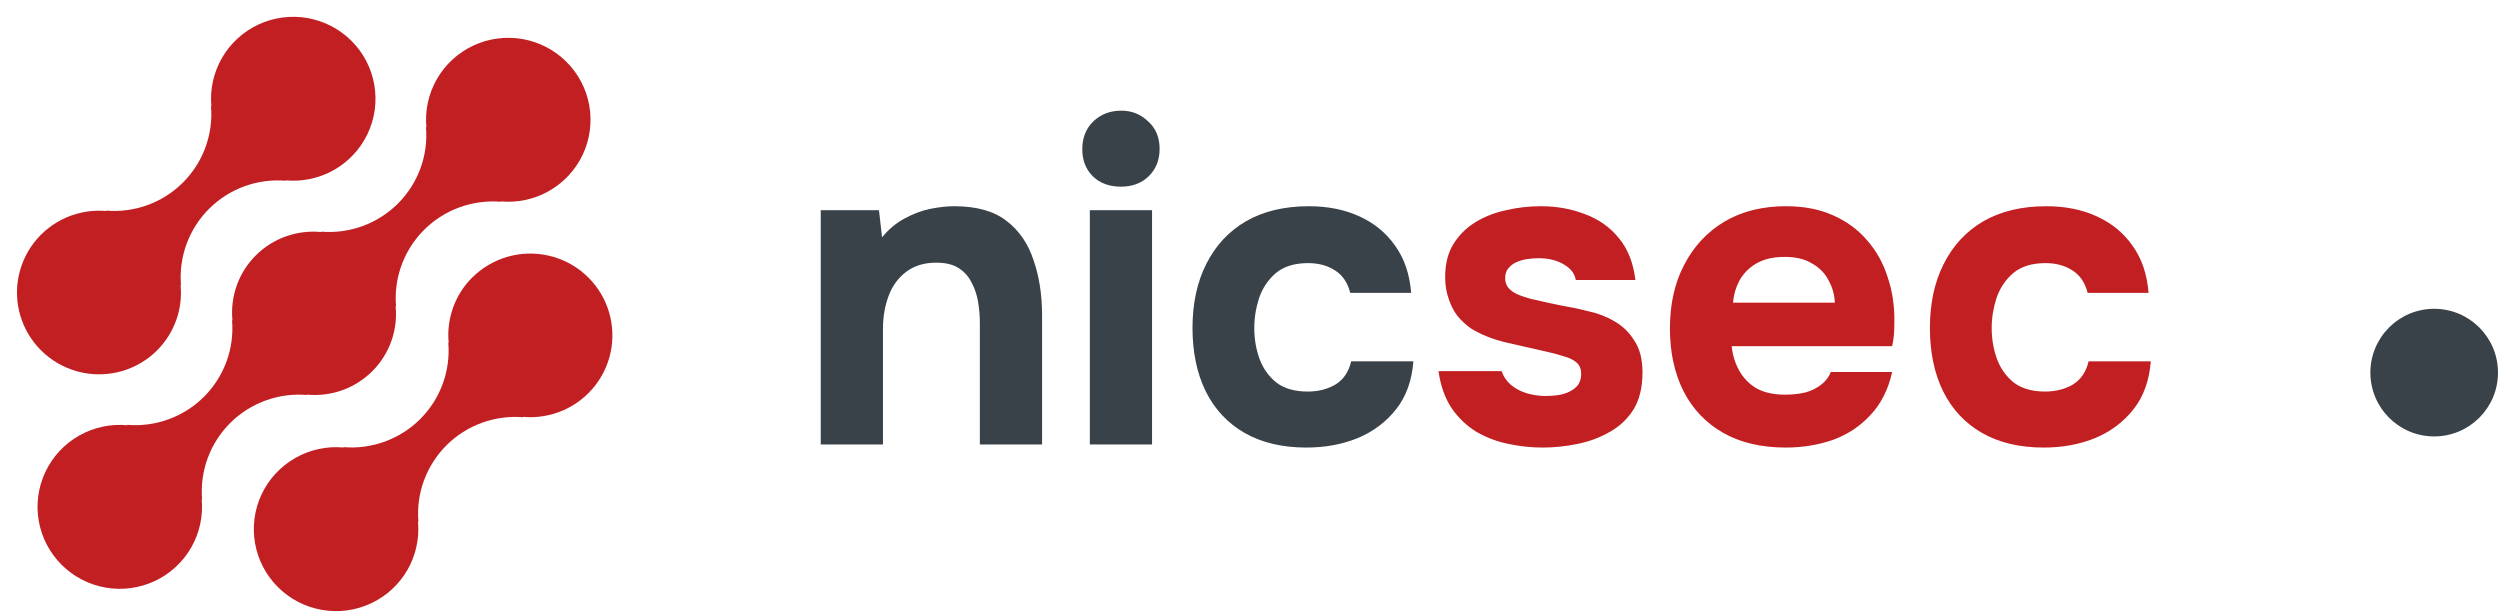
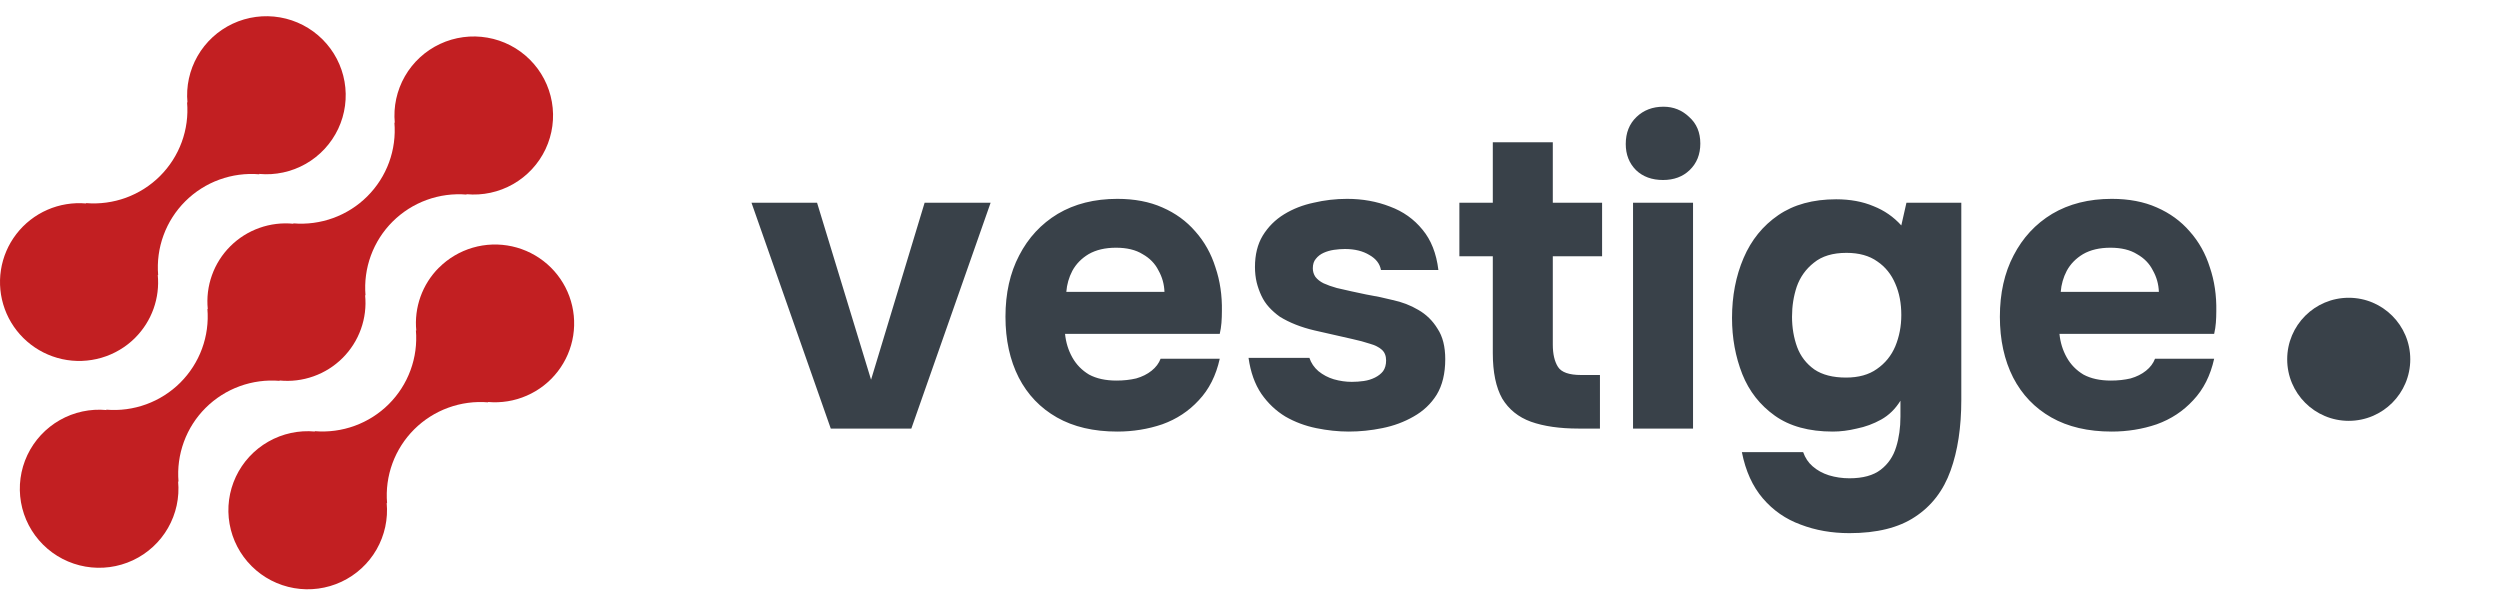
- <svg xmlns="http://www.w3.org/2000/svg" width="135" height="33" viewBox="0 0 135 33" fill="none">
-   <path d="M44.32 24V11.352H47.464L47.632 12.816C47.984 12.384 48.384 12.048 48.832 11.808C49.296 11.552 49.76 11.376 50.224 11.28C50.704 11.184 51.136 11.136 51.52 11.136C52.736 11.136 53.68 11.4 54.352 11.928C55.04 12.456 55.528 13.168 55.816 14.064C56.12 14.944 56.272 15.928 56.272 17.016V24H52.912V17.448C52.912 17.064 52.88 16.68 52.816 16.296C52.752 15.912 52.632 15.56 52.456 15.24C52.296 14.92 52.064 14.664 51.76 14.472C51.456 14.28 51.056 14.184 50.56 14.184C49.92 14.184 49.384 14.344 48.952 14.664C48.52 14.984 48.2 15.416 47.992 15.96C47.784 16.504 47.68 17.104 47.68 17.76V24H44.32ZM58.851 24V11.352H62.211V24H58.851ZM60.531 10.08C59.907 10.08 59.403 9.896 59.019 9.528C58.635 9.144 58.443 8.656 58.443 8.064C58.443 7.44 58.643 6.936 59.043 6.552C59.443 6.168 59.947 5.976 60.555 5.976C61.115 5.976 61.595 6.168 61.995 6.552C62.411 6.92 62.619 7.416 62.619 8.04C62.619 8.648 62.419 9.144 62.019 9.528C61.635 9.896 61.139 10.08 60.531 10.08ZM70.539 24.168C69.243 24.168 68.131 23.904 67.203 23.376C66.291 22.848 65.595 22.104 65.115 21.144C64.635 20.168 64.395 19.024 64.395 17.712C64.395 16.384 64.643 15.232 65.139 14.256C65.635 13.264 66.347 12.496 67.275 11.952C68.219 11.408 69.355 11.136 70.683 11.136C71.707 11.136 72.619 11.32 73.419 11.688C74.219 12.056 74.859 12.584 75.339 13.272C75.835 13.96 76.123 14.808 76.203 15.816H72.915C72.771 15.256 72.491 14.848 72.075 14.592C71.675 14.336 71.195 14.208 70.635 14.208C69.915 14.208 69.339 14.384 68.907 14.736C68.491 15.088 68.187 15.536 67.995 16.08C67.819 16.624 67.731 17.168 67.731 17.712C67.731 18.304 67.827 18.864 68.019 19.392C68.211 19.904 68.515 20.328 68.931 20.664C69.363 20.984 69.923 21.144 70.611 21.144C71.187 21.144 71.691 21.016 72.123 20.76C72.555 20.488 72.835 20.072 72.963 19.512H76.323C76.243 20.552 75.931 21.416 75.387 22.104C74.843 22.792 74.147 23.312 73.299 23.664C72.467 24 71.547 24.168 70.539 24.168Z" fill="#394149" />
-   <path d="M83.295 24.168C82.703 24.168 82.095 24.104 81.471 23.976C80.847 23.848 80.271 23.632 79.743 23.328C79.215 23.008 78.767 22.584 78.399 22.056C78.031 21.512 77.791 20.84 77.679 20.04H81.087C81.183 20.328 81.351 20.576 81.591 20.784C81.847 20.992 82.135 21.144 82.455 21.24C82.791 21.336 83.127 21.384 83.463 21.384C83.687 21.384 83.911 21.368 84.135 21.336C84.359 21.304 84.567 21.24 84.759 21.144C84.951 21.048 85.103 20.928 85.215 20.784C85.327 20.624 85.383 20.424 85.383 20.184C85.383 19.928 85.303 19.728 85.143 19.584C84.983 19.44 84.759 19.328 84.471 19.248C84.183 19.152 83.855 19.064 83.487 18.984C82.831 18.84 82.127 18.68 81.375 18.504C80.623 18.328 79.975 18.072 79.431 17.736C79.207 17.576 79.007 17.4 78.831 17.208C78.655 17.016 78.511 16.8 78.399 16.56C78.287 16.32 78.199 16.072 78.135 15.816C78.071 15.544 78.039 15.256 78.039 14.952C78.039 14.264 78.183 13.68 78.471 13.2C78.775 12.704 79.175 12.304 79.671 12C80.167 11.696 80.719 11.48 81.327 11.352C81.935 11.208 82.559 11.136 83.199 11.136C84.063 11.136 84.863 11.28 85.599 11.568C86.335 11.84 86.943 12.272 87.423 12.864C87.903 13.44 88.199 14.192 88.311 15.12H85.095C85.031 14.768 84.815 14.488 84.447 14.28C84.079 14.056 83.623 13.944 83.079 13.944C82.887 13.944 82.679 13.96 82.455 13.992C82.247 14.024 82.055 14.08 81.879 14.16C81.703 14.24 81.559 14.352 81.447 14.496C81.335 14.624 81.279 14.8 81.279 15.024C81.279 15.2 81.327 15.36 81.423 15.504C81.535 15.648 81.687 15.768 81.879 15.864C82.087 15.96 82.335 16.048 82.623 16.128C83.167 16.256 83.711 16.376 84.255 16.488C84.815 16.584 85.311 16.688 85.743 16.8C86.271 16.912 86.751 17.096 87.183 17.352C87.631 17.608 87.991 17.96 88.263 18.408C88.551 18.84 88.695 19.408 88.695 20.112C88.695 20.912 88.535 21.576 88.215 22.104C87.895 22.616 87.463 23.024 86.919 23.328C86.391 23.632 85.807 23.848 85.167 23.976C84.543 24.104 83.919 24.168 83.295 24.168ZM96.44 24.168C95.112 24.168 93.984 23.904 93.056 23.376C92.128 22.848 91.416 22.104 90.92 21.144C90.424 20.168 90.176 19.032 90.176 17.736C90.176 16.424 90.432 15.28 90.944 14.304C91.456 13.312 92.176 12.536 93.104 11.976C94.048 11.416 95.16 11.136 96.44 11.136C97.4 11.136 98.24 11.296 98.96 11.616C99.696 11.936 100.312 12.384 100.808 12.96C101.32 13.536 101.696 14.208 101.936 14.976C102.192 15.728 102.312 16.544 102.296 17.424C102.296 17.648 102.288 17.864 102.272 18.072C102.256 18.28 102.224 18.488 102.176 18.696H93.512C93.56 19.176 93.696 19.616 93.92 20.016C94.144 20.416 94.456 20.736 94.856 20.976C95.272 21.2 95.784 21.312 96.392 21.312C96.792 21.312 97.16 21.272 97.496 21.192C97.832 21.096 98.12 20.952 98.36 20.76C98.6 20.568 98.768 20.344 98.864 20.088H102.176C101.968 21.032 101.576 21.808 101 22.416C100.44 23.024 99.76 23.472 98.96 23.76C98.16 24.032 97.32 24.168 96.44 24.168ZM93.584 16.344H99.08C99.064 15.912 98.952 15.512 98.744 15.144C98.552 14.76 98.256 14.456 97.856 14.232C97.472 13.992 96.976 13.872 96.368 13.872C95.76 13.872 95.248 13.992 94.832 14.232C94.432 14.472 94.128 14.784 93.92 15.168C93.728 15.536 93.616 15.928 93.584 16.344ZM110.359 24.168C109.063 24.168 107.951 23.904 107.023 23.376C106.111 22.848 105.415 22.104 104.935 21.144C104.455 20.168 104.215 19.024 104.215 17.712C104.215 16.384 104.463 15.232 104.959 14.256C105.455 13.264 106.167 12.496 107.095 11.952C108.039 11.408 109.175 11.136 110.503 11.136C111.527 11.136 112.439 11.32 113.239 11.688C114.039 12.056 114.679 12.584 115.159 13.272C115.655 13.96 115.943 14.808 116.023 15.816H112.735C112.591 15.256 112.311 14.848 111.895 14.592C111.495 14.336 111.015 14.208 110.455 14.208C109.735 14.208 109.159 14.384 108.727 14.736C108.311 15.088 108.007 15.536 107.815 16.08C107.639 16.624 107.551 17.168 107.551 17.712C107.551 18.304 107.647 18.864 107.839 19.392C108.031 19.904 108.335 20.328 108.751 20.664C109.183 20.984 109.743 21.144 110.431 21.144C111.007 21.144 111.511 21.016 111.943 20.76C112.375 20.488 112.655 20.072 112.783 19.512H116.143C116.063 20.552 115.751 21.416 115.207 22.104C114.663 22.792 113.967 23.312 113.119 23.664C112.287 24 111.367 24.168 110.359 24.168Z" fill="#C21F22" />
-   <path d="M25.492 14.992C25.034 15.451 24.684 16.005 24.465 16.614C24.247 17.224 24.166 17.873 24.229 18.517L24.207 18.496C24.271 19.254 24.169 20.017 23.906 20.731C23.644 21.445 23.229 22.094 22.689 22.632C22.149 23.17 21.498 23.584 20.781 23.845C20.064 24.107 19.299 24.209 18.538 24.145L18.56 24.166C17.65 24.082 16.736 24.279 15.943 24.732C15.15 25.184 14.516 25.869 14.127 26.693C13.739 27.517 13.615 28.441 13.773 29.338C13.931 30.235 14.362 31.061 15.009 31.705C15.655 32.349 16.485 32.778 17.386 32.934C18.286 33.091 19.212 32.967 20.039 32.579C20.866 32.191 21.553 31.559 22.006 30.768C22.459 29.977 22.656 29.066 22.571 28.16L22.594 28.181C22.529 27.423 22.632 26.66 22.894 25.946C23.156 25.232 23.572 24.583 24.111 24.045C24.651 23.507 25.302 23.093 26.019 22.832C26.736 22.57 27.502 22.468 28.262 22.532L28.239 22.51C28.983 22.577 29.731 22.456 30.415 22.157C31.098 21.859 31.695 21.394 32.15 20.804C32.605 20.215 32.904 19.521 33.018 18.786C33.132 18.051 33.058 17.299 32.803 16.6C32.548 15.901 32.12 15.278 31.559 14.788C30.997 14.297 30.321 13.957 29.592 13.796C28.864 13.636 28.106 13.661 27.39 13.87C26.674 14.08 26.022 14.465 25.496 14.992H25.492Z" fill="#C21F22" />
-   <path d="M16.583 21.329L16.56 21.307C17.206 21.372 17.859 21.293 18.471 21.075C19.084 20.858 19.64 20.508 20.099 20.05C20.559 19.593 20.911 19.039 21.129 18.429C21.348 17.819 21.427 17.169 21.363 16.524L21.386 16.546C21.322 15.788 21.424 15.025 21.686 14.311C21.948 13.596 22.364 12.947 22.904 12.409C23.444 11.872 24.095 11.457 24.811 11.196C25.529 10.935 26.294 10.833 27.055 10.897L27.032 10.875C27.942 10.96 28.856 10.764 29.649 10.312C30.443 9.86 31.078 9.176 31.467 8.352C31.855 7.527 31.98 6.604 31.823 5.706C31.665 4.809 31.234 3.982 30.588 3.338C29.942 2.694 29.112 2.264 28.211 2.108C27.311 1.951 26.384 2.075 25.557 2.462C24.73 2.85 24.043 3.482 23.59 4.273C23.137 5.064 22.939 5.975 23.025 6.882L23.003 6.859C23.067 7.617 22.965 8.38 22.703 9.095C22.441 9.809 22.025 10.458 21.485 10.996C20.946 11.534 20.294 11.948 19.578 12.209C18.86 12.47 18.095 12.572 17.334 12.508L17.356 12.531C16.709 12.466 16.056 12.545 15.444 12.763C14.832 12.98 14.276 13.33 13.817 13.788C13.357 14.245 13.005 14.799 12.787 15.409C12.568 16.019 12.488 16.669 12.553 17.314L12.531 17.292C12.595 18.05 12.492 18.813 12.23 19.527C11.968 20.241 11.553 20.89 11.013 21.428C10.473 21.966 9.822 22.38 9.105 22.641C8.388 22.903 7.623 23.005 6.862 22.941L6.884 22.963C5.974 22.878 5.06 23.074 4.266 23.526C3.473 23.978 2.838 24.662 2.449 25.486C2.06 26.311 1.936 27.234 2.093 28.132C2.251 29.029 2.682 29.856 3.328 30.5C3.974 31.144 4.804 31.574 5.704 31.73C6.605 31.887 7.532 31.763 8.359 31.376C9.186 30.988 9.873 30.356 10.326 29.565C10.779 28.774 10.977 27.863 10.891 26.956L10.914 26.978C10.85 26.22 10.953 25.457 11.215 24.742C11.477 24.028 11.892 23.379 12.432 22.841C12.972 22.303 13.623 21.889 14.34 21.628C15.057 21.367 15.822 21.265 16.583 21.329Z" fill="#C21F22" />
-   <path d="M8.489 18.913C8.947 18.454 9.297 17.901 9.515 17.291C9.734 16.682 9.814 16.032 9.751 15.388L9.774 15.41C9.71 14.652 9.812 13.888 10.075 13.174C10.337 12.459 10.753 11.81 11.293 11.272C11.833 10.734 12.484 10.32 13.201 10.059C13.919 9.798 14.684 9.696 15.445 9.761L15.422 9.739C16.332 9.824 17.246 9.627 18.039 9.176C18.832 8.724 19.467 8.039 19.855 7.216C20.244 6.392 20.368 5.468 20.211 4.571C20.054 3.674 19.622 2.848 18.977 2.204C18.331 1.56 17.501 1.131 16.601 0.974C15.701 0.817 14.774 0.941 13.947 1.328C13.121 1.716 12.434 2.348 11.981 3.138C11.527 3.929 11.33 4.839 11.415 5.746L11.393 5.724C11.458 6.482 11.355 7.245 11.093 7.959C10.831 8.674 10.415 9.323 9.876 9.861C9.336 10.399 8.685 10.812 7.968 11.074C7.251 11.335 6.485 11.437 5.725 11.373L5.746 11.395C5.003 11.329 4.255 11.45 3.572 11.748C2.888 12.047 2.291 12.512 1.836 13.102C1.381 13.691 1.083 14.386 0.969 15.12C0.855 15.855 0.929 16.607 1.184 17.306C1.439 18.005 1.867 18.628 2.429 19.118C2.99 19.608 3.666 19.949 4.395 20.11C5.124 20.27 5.881 20.244 6.597 20.035C7.313 19.826 7.965 19.44 8.491 18.913H8.489Z" fill="#C21F22" />
-   <circle cx="131.446" cy="20.121" r="3.446" fill="#394149" />
+ <svg xmlns="http://www.w3.org/2000/svg" width="140" height="33" viewBox="0 0 140 33" fill="none">
+   <path d="M46.523 24L42.083 11.352H45.755L48.779 21.264L51.779 11.352H55.475L51.035 24H46.523ZM62.57 24.168C61.242 24.168 60.114 23.904 59.186 23.376C58.258 22.848 57.546 22.104 57.05 21.144C56.554 20.168 56.306 19.032 56.306 17.736C56.306 16.424 56.562 15.28 57.074 14.304C57.586 13.312 58.306 12.536 59.234 11.976C60.178 11.416 61.29 11.136 62.57 11.136C63.53 11.136 64.37 11.296 65.09 11.616C65.826 11.936 66.442 12.384 66.938 12.96C67.45 13.536 67.826 14.208 68.066 14.976C68.322 15.728 68.442 16.544 68.426 17.424C68.426 17.648 68.418 17.864 68.402 18.072C68.386 18.28 68.354 18.488 68.306 18.696H59.642C59.69 19.176 59.826 19.616 60.05 20.016C60.274 20.416 60.586 20.736 60.986 20.976C61.402 21.2 61.914 21.312 62.522 21.312C62.922 21.312 63.29 21.272 63.626 21.192C63.962 21.096 64.25 20.952 64.49 20.76C64.73 20.568 64.898 20.344 64.994 20.088H68.306C68.098 21.032 67.706 21.808 67.13 22.416C66.57 23.024 65.89 23.472 65.09 23.76C64.29 24.032 63.45 24.168 62.57 24.168ZM59.714 16.344H65.21C65.194 15.912 65.082 15.512 64.874 15.144C64.682 14.76 64.386 14.456 63.986 14.232C63.602 13.992 63.106 13.872 62.498 13.872C61.89 13.872 61.378 13.992 60.962 14.232C60.562 14.472 60.258 14.784 60.05 15.168C59.858 15.536 59.746 15.928 59.714 16.344ZM75.534 24.168C74.942 24.168 74.334 24.104 73.71 23.976C73.086 23.848 72.51 23.632 71.982 23.328C71.454 23.008 71.006 22.584 70.638 22.056C70.27 21.512 70.03 20.84 69.918 20.04H73.326C73.422 20.328 73.59 20.576 73.83 20.784C74.086 20.992 74.374 21.144 74.694 21.24C75.03 21.336 75.366 21.384 75.702 21.384C75.926 21.384 76.15 21.368 76.374 21.336C76.598 21.304 76.806 21.24 76.998 21.144C77.19 21.048 77.342 20.928 77.454 20.784C77.566 20.624 77.622 20.424 77.622 20.184C77.622 19.928 77.542 19.728 77.382 19.584C77.222 19.44 76.998 19.328 76.71 19.248C76.422 19.152 76.094 19.064 75.726 18.984C75.07 18.84 74.366 18.68 73.614 18.504C72.862 18.328 72.214 18.072 71.67 17.736C71.446 17.576 71.246 17.4 71.07 17.208C70.894 17.016 70.75 16.8 70.638 16.56C70.526 16.32 70.438 16.072 70.374 15.816C70.31 15.544 70.278 15.256 70.278 14.952C70.278 14.264 70.422 13.68 70.71 13.2C71.014 12.704 71.414 12.304 71.91 12C72.406 11.696 72.958 11.48 73.566 11.352C74.174 11.208 74.798 11.136 75.438 11.136C76.302 11.136 77.102 11.28 77.838 11.568C78.574 11.84 79.182 12.272 79.662 12.864C80.142 13.44 80.438 14.192 80.55 15.12H77.334C77.27 14.768 77.054 14.488 76.686 14.28C76.318 14.056 75.862 13.944 75.318 13.944C75.126 13.944 74.918 13.96 74.694 13.992C74.486 14.024 74.294 14.08 74.118 14.16C73.942 14.24 73.798 14.352 73.686 14.496C73.574 14.624 73.518 14.8 73.518 15.024C73.518 15.2 73.566 15.36 73.662 15.504C73.774 15.648 73.926 15.768 74.118 15.864C74.326 15.96 74.574 16.048 74.862 16.128C75.406 16.256 75.95 16.376 76.494 16.488C77.054 16.584 77.55 16.688 77.982 16.8C78.51 16.912 78.99 17.096 79.422 17.352C79.87 17.608 80.23 17.96 80.502 18.408C80.79 18.84 80.934 19.408 80.934 20.112C80.934 20.912 80.774 21.576 80.454 22.104C80.134 22.616 79.702 23.024 79.158 23.328C78.63 23.632 78.046 23.848 77.406 23.976C76.782 24.104 76.158 24.168 75.534 24.168ZM88.397 24C87.341 24 86.453 23.872 85.733 23.616C85.029 23.36 84.493 22.928 84.125 22.32C83.773 21.696 83.597 20.848 83.597 19.776V14.352H81.725V11.352H83.597V7.968H86.957V11.352H89.717V14.352H86.957V19.296C86.957 19.824 87.053 20.24 87.245 20.544C87.437 20.848 87.869 21 88.541 21H89.597V24H88.397ZM91.45 24V11.352H94.81V24H91.45ZM93.13 10.08C92.506 10.08 92.002 9.896 91.618 9.528C91.234 9.144 91.042 8.656 91.042 8.064C91.042 7.44 91.242 6.936 91.642 6.552C92.042 6.168 92.546 5.976 93.154 5.976C93.714 5.976 94.194 6.168 94.594 6.552C95.01 6.92 95.218 7.416 95.218 8.04C95.218 8.648 95.018 9.144 94.618 9.528C94.234 9.896 93.738 10.08 93.13 10.08ZM103.569 29.856C102.577 29.856 101.665 29.696 100.833 29.376C100.001 29.072 99.297 28.584 98.721 27.912C98.145 27.24 97.753 26.376 97.545 25.32H100.977C101.089 25.64 101.265 25.904 101.505 26.112C101.761 26.336 102.065 26.504 102.417 26.616C102.785 26.728 103.169 26.784 103.569 26.784C104.321 26.784 104.905 26.624 105.321 26.304C105.737 25.984 106.025 25.56 106.185 25.032C106.345 24.52 106.425 23.952 106.425 23.328V22.44C106.137 22.904 105.777 23.256 105.345 23.496C104.913 23.736 104.457 23.904 103.977 24C103.513 24.112 103.065 24.168 102.633 24.168C101.305 24.168 100.225 23.872 99.393 23.28C98.561 22.688 97.953 21.912 97.569 20.952C97.185 19.976 96.993 18.928 96.993 17.808C96.993 16.576 97.209 15.456 97.641 14.448C98.073 13.44 98.721 12.64 99.585 12.048C100.449 11.456 101.529 11.16 102.825 11.16C103.609 11.16 104.305 11.288 104.913 11.544C105.521 11.784 106.041 12.144 106.473 12.624L106.761 11.352H109.833V22.392C109.833 23.928 109.633 25.248 109.233 26.352C108.833 27.472 108.169 28.336 107.241 28.944C106.329 29.552 105.105 29.856 103.569 29.856ZM103.377 21.144C104.081 21.144 104.657 20.984 105.105 20.664C105.569 20.344 105.913 19.92 106.137 19.392C106.361 18.848 106.473 18.264 106.473 17.64C106.473 16.984 106.361 16.4 106.137 15.888C105.913 15.36 105.577 14.944 105.129 14.64C104.681 14.32 104.105 14.16 103.401 14.16C102.633 14.16 102.025 14.344 101.577 14.712C101.129 15.064 100.809 15.512 100.617 16.056C100.441 16.584 100.353 17.144 100.353 17.736C100.353 18.344 100.449 18.912 100.641 19.44C100.833 19.952 101.153 20.368 101.601 20.688C102.049 20.992 102.641 21.144 103.377 21.144ZM118.257 24.168C116.929 24.168 115.801 23.904 114.873 23.376C113.945 22.848 113.233 22.104 112.737 21.144C112.241 20.168 111.993 19.032 111.993 17.736C111.993 16.424 112.249 15.28 112.761 14.304C113.273 13.312 113.993 12.536 114.921 11.976C115.865 11.416 116.977 11.136 118.257 11.136C119.217 11.136 120.057 11.296 120.777 11.616C121.513 11.936 122.129 12.384 122.625 12.96C123.137 13.536 123.513 14.208 123.753 14.976C124.009 15.728 124.129 16.544 124.113 17.424C124.113 17.648 124.105 17.864 124.089 18.072C124.073 18.28 124.041 18.488 123.993 18.696H115.329C115.377 19.176 115.513 19.616 115.737 20.016C115.961 20.416 116.273 20.736 116.673 20.976C117.089 21.2 117.601 21.312 118.209 21.312C118.609 21.312 118.977 21.272 119.313 21.192C119.649 21.096 119.937 20.952 120.177 20.76C120.417 20.568 120.585 20.344 120.681 20.088H123.993C123.785 21.032 123.393 21.808 122.817 22.416C122.257 23.024 121.577 23.472 120.777 23.76C119.977 24.032 119.137 24.168 118.257 24.168ZM115.401 16.344H120.897C120.881 15.912 120.769 15.512 120.561 15.144C120.369 14.76 120.073 14.456 119.673 14.232C119.289 13.992 118.793 13.872 118.185 13.872C117.577 13.872 117.065 13.992 116.649 14.232C116.249 14.472 115.945 14.784 115.737 15.168C115.545 15.536 115.433 15.928 115.401 16.344Z" fill="#394149" />
+   <path d="M24.575 14.992C24.117 15.451 23.767 16.005 23.548 16.614C23.33 17.224 23.249 17.873 23.312 18.517L23.29 18.496C23.354 19.254 23.252 20.017 22.989 20.731C22.727 21.445 22.312 22.094 21.772 22.632C21.232 23.17 20.581 23.584 19.864 23.845C19.147 24.107 18.382 24.209 17.621 24.145L17.643 24.166C16.733 24.082 15.819 24.279 15.026 24.732C14.233 25.184 13.599 25.869 13.21 26.693C12.822 27.517 12.698 28.441 12.856 29.338C13.014 30.235 13.445 31.061 14.092 31.705C14.738 32.349 15.568 32.778 16.468 32.934C17.369 33.091 18.295 32.967 19.122 32.579C19.949 32.191 20.636 31.559 21.089 30.768C21.542 29.977 21.739 29.066 21.654 28.16L21.677 28.181C21.612 27.423 21.715 26.66 21.977 25.946C22.239 25.232 22.655 24.583 23.194 24.045C23.734 23.507 24.385 23.093 25.102 22.832C25.819 22.57 26.585 22.468 27.345 22.532L27.322 22.51C28.066 22.577 28.814 22.456 29.497 22.157C30.181 21.859 30.778 21.394 31.233 20.804C31.688 20.215 31.987 19.521 32.101 18.786C32.215 18.051 32.141 17.299 31.886 16.6C31.631 15.901 31.203 15.278 30.642 14.788C30.08 14.297 29.404 13.957 28.675 13.796C27.947 13.636 27.189 13.661 26.473 13.87C25.757 14.08 25.105 14.465 24.579 14.992H24.575Z" fill="#C21F22" />
+   <path d="M15.666 21.329L15.643 21.307C16.289 21.372 16.942 21.293 17.554 21.075C18.166 20.858 18.723 20.508 19.182 20.05C19.642 19.593 19.994 19.039 20.212 18.429C20.431 17.819 20.511 17.169 20.446 16.524L20.469 16.546C20.405 15.788 20.507 15.025 20.769 14.311C21.032 13.596 21.447 12.947 21.987 12.409C22.527 11.872 23.178 11.457 23.895 11.196C24.611 10.935 25.377 10.833 26.138 10.897L26.115 10.875C27.025 10.96 27.939 10.764 28.732 10.312C29.526 9.86 30.161 9.176 30.55 8.352C30.939 7.527 31.063 6.604 30.905 5.706C30.748 4.809 30.317 3.982 29.671 3.338C29.025 2.694 28.195 2.264 27.294 2.108C26.394 1.951 25.467 2.075 24.64 2.462C23.813 2.85 23.126 3.482 22.673 4.273C22.22 5.064 22.022 5.975 22.108 6.882L22.086 6.859C22.15 7.617 22.048 8.38 21.786 9.095C21.524 9.809 21.108 10.458 20.568 10.996C20.029 11.534 19.377 11.948 18.66 12.209C17.943 12.47 17.178 12.572 16.417 12.508L16.439 12.531C15.792 12.466 15.139 12.545 14.527 12.763C13.915 12.98 13.359 13.33 12.9 13.788C12.44 14.245 12.088 14.799 11.87 15.409C11.651 16.019 11.571 16.669 11.636 17.314L11.614 17.292C11.678 18.05 11.575 18.813 11.313 19.527C11.051 20.241 10.635 20.89 10.096 21.428C9.556 21.966 8.905 22.38 8.188 22.641C7.471 22.903 6.706 23.005 5.945 22.941L5.967 22.963C5.057 22.878 4.143 23.074 3.349 23.526C2.556 23.978 1.921 24.662 1.532 25.486C1.143 26.311 1.019 27.234 1.176 28.132C1.333 29.029 1.765 29.856 2.411 30.5C3.057 31.144 3.887 31.574 4.787 31.73C5.688 31.887 6.615 31.763 7.442 31.376C8.269 30.988 8.956 30.356 9.409 29.565C9.862 28.774 10.06 27.863 9.974 26.956L9.997 26.978C9.933 26.22 10.036 25.457 10.298 24.742C10.56 24.028 10.975 23.379 11.515 22.841C12.055 22.303 12.706 21.889 13.423 21.628C14.14 21.367 14.905 21.265 15.666 21.329Z" fill="#C21F22" />
+   <path d="M7.572 18.913C8.03 18.454 8.38 17.901 8.598 17.291C8.816 16.682 8.897 16.032 8.834 15.388L8.857 15.41C8.793 14.652 8.895 13.888 9.158 13.174C9.42 12.459 9.836 11.81 10.376 11.272C10.916 10.734 11.567 10.32 12.284 10.059C13.002 9.798 13.767 9.696 14.528 9.761L14.505 9.739C15.415 9.824 16.329 9.627 17.122 9.176C17.915 8.724 18.549 8.039 18.938 7.216C19.327 6.392 19.451 5.468 19.294 4.571C19.137 3.674 18.705 2.848 18.059 2.204C17.413 1.56 16.584 1.131 15.684 0.974C14.784 0.817 13.857 0.941 13.03 1.328C12.204 1.716 11.517 2.348 11.064 3.138C10.61 3.929 10.413 4.839 10.498 5.746L10.476 5.724C10.541 6.482 10.438 7.245 10.176 7.959C9.914 8.674 9.498 9.323 8.958 9.861C8.419 10.399 7.768 10.812 7.051 11.074C6.334 11.335 5.568 11.437 4.808 11.373L4.829 11.395C4.086 11.329 3.338 11.45 2.655 11.748C1.971 12.047 1.374 12.512 0.919 13.102C0.464 13.691 0.166 14.386 0.052 15.12C-0.062 15.855 0.012 16.607 0.267 17.306C0.522 18.005 0.95 18.628 1.512 19.118C2.073 19.608 2.749 19.949 3.478 20.11C4.207 20.27 4.964 20.244 5.68 20.035C6.396 19.826 7.048 19.44 7.574 18.913H7.572Z" fill="#C21F22" />
+   <circle cx="131.529" cy="20.121" r="3.446" fill="#394149" />
</svg>
